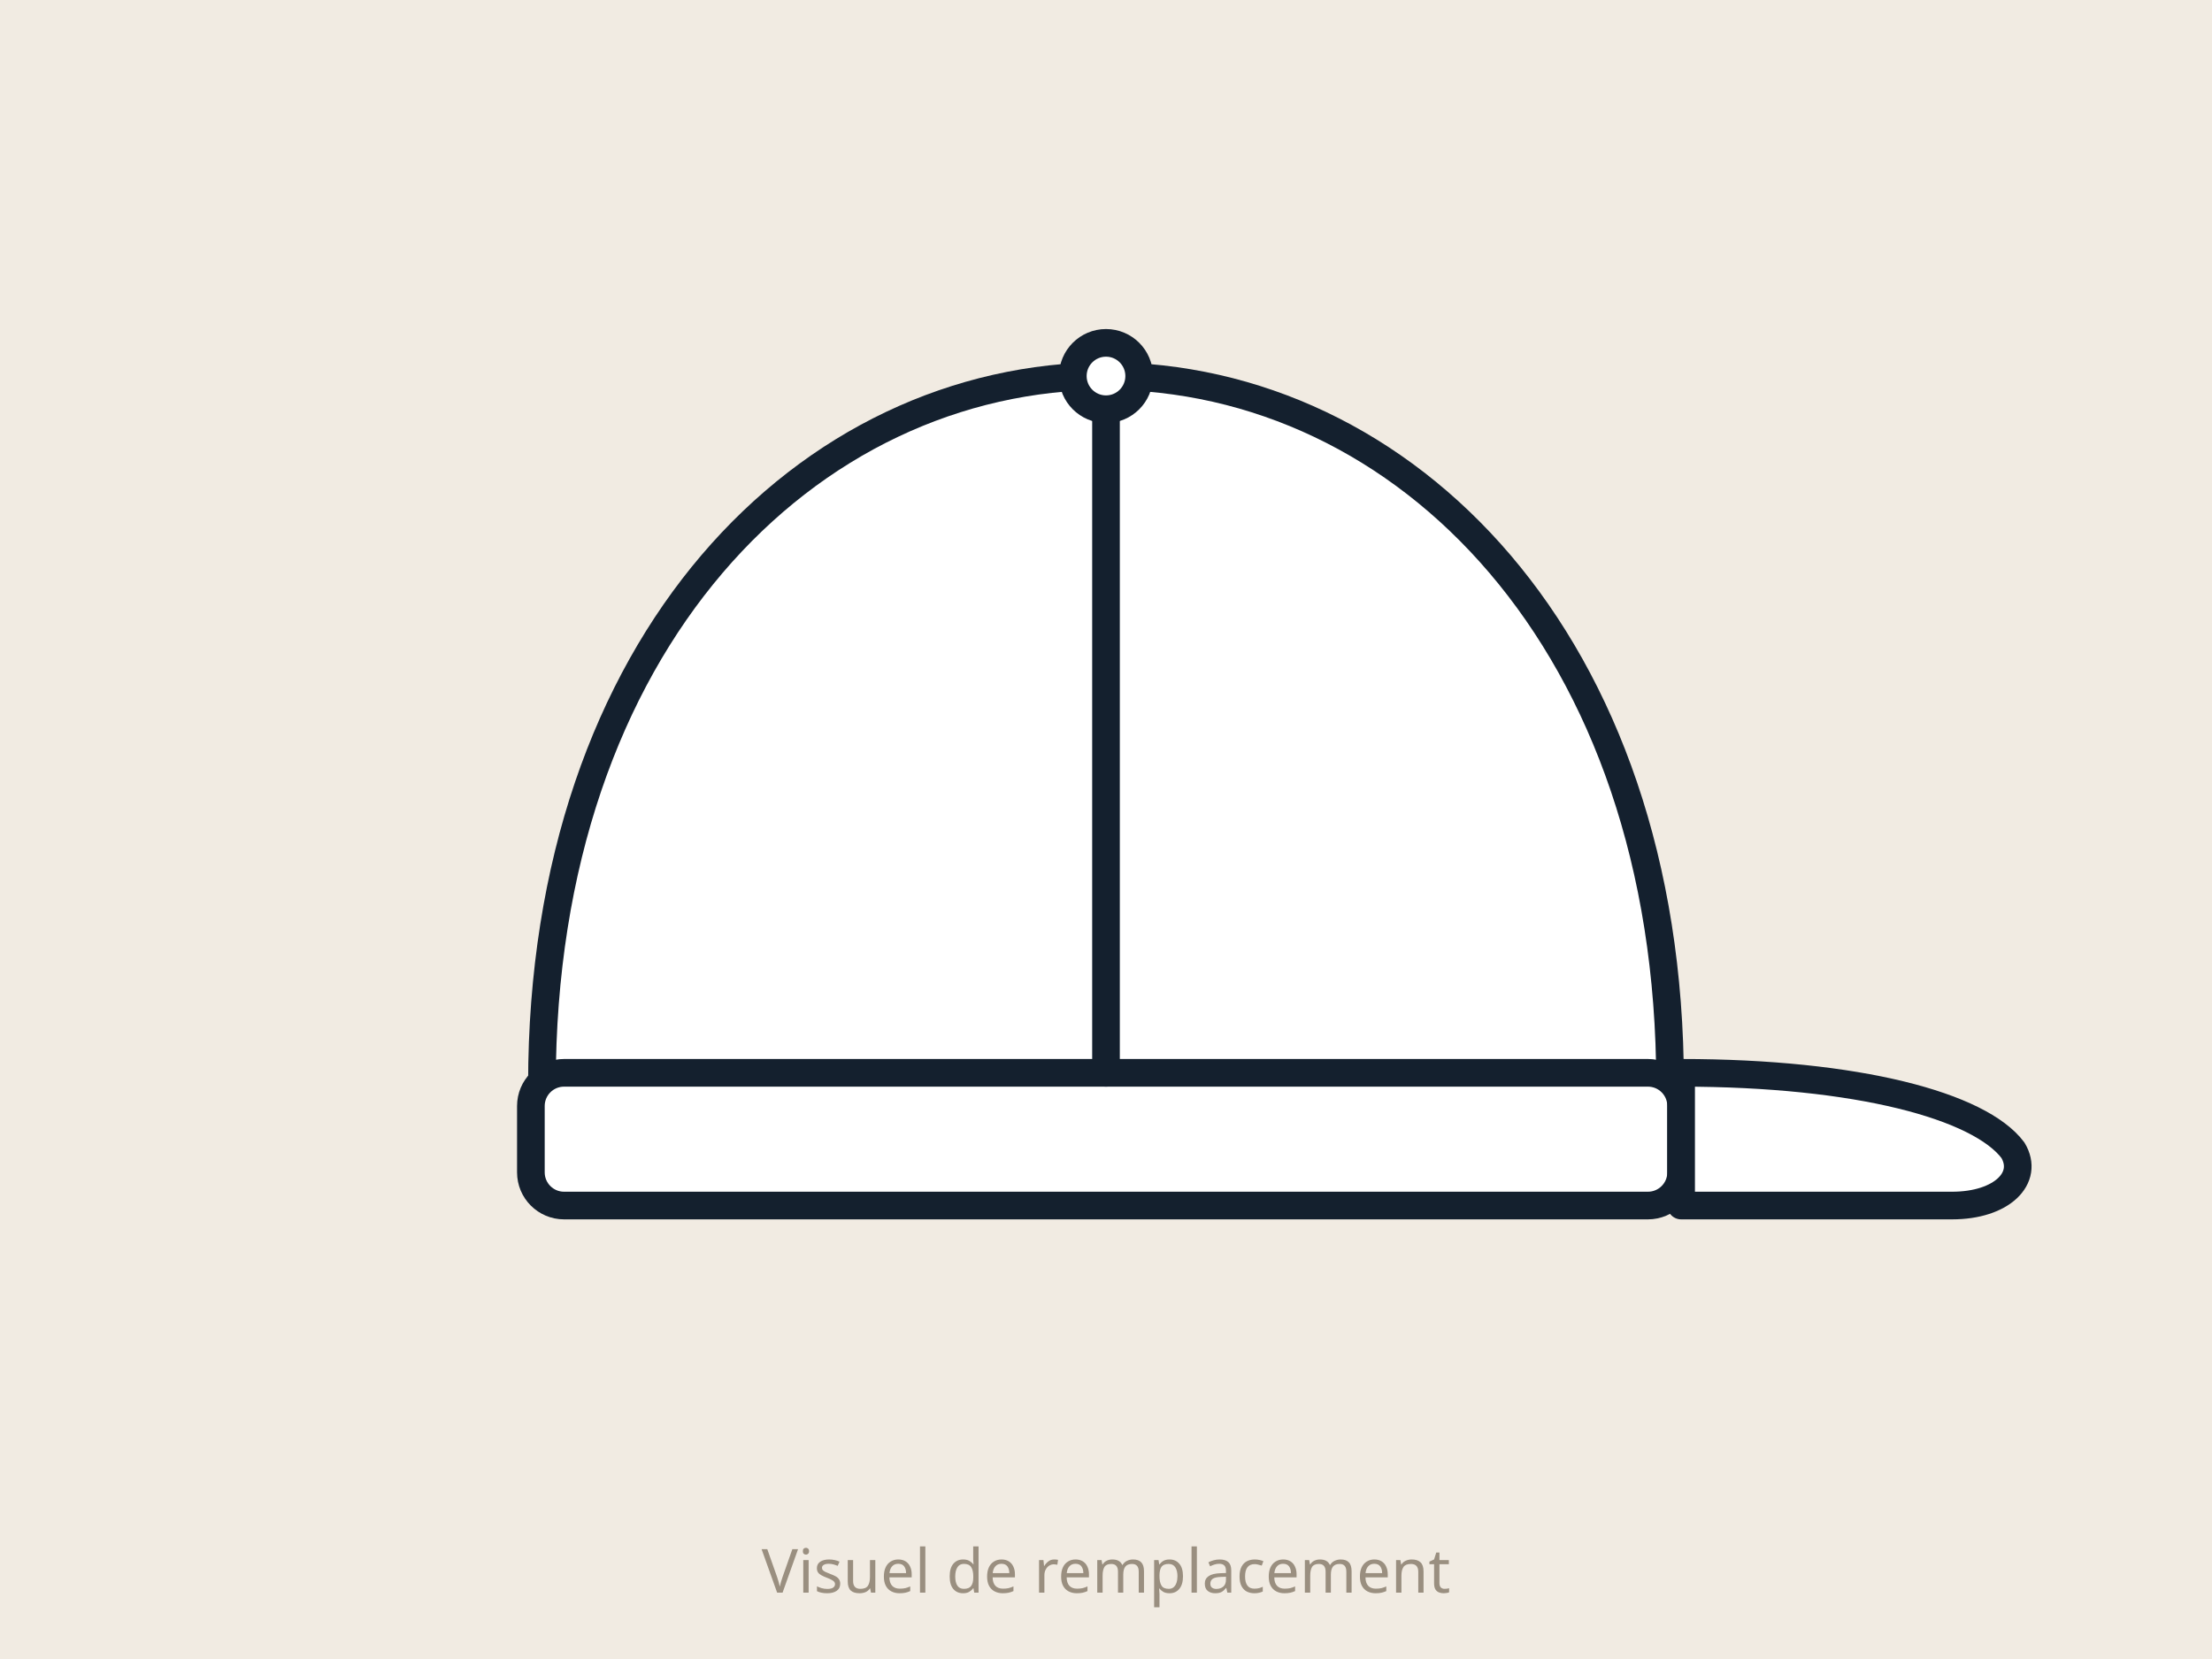
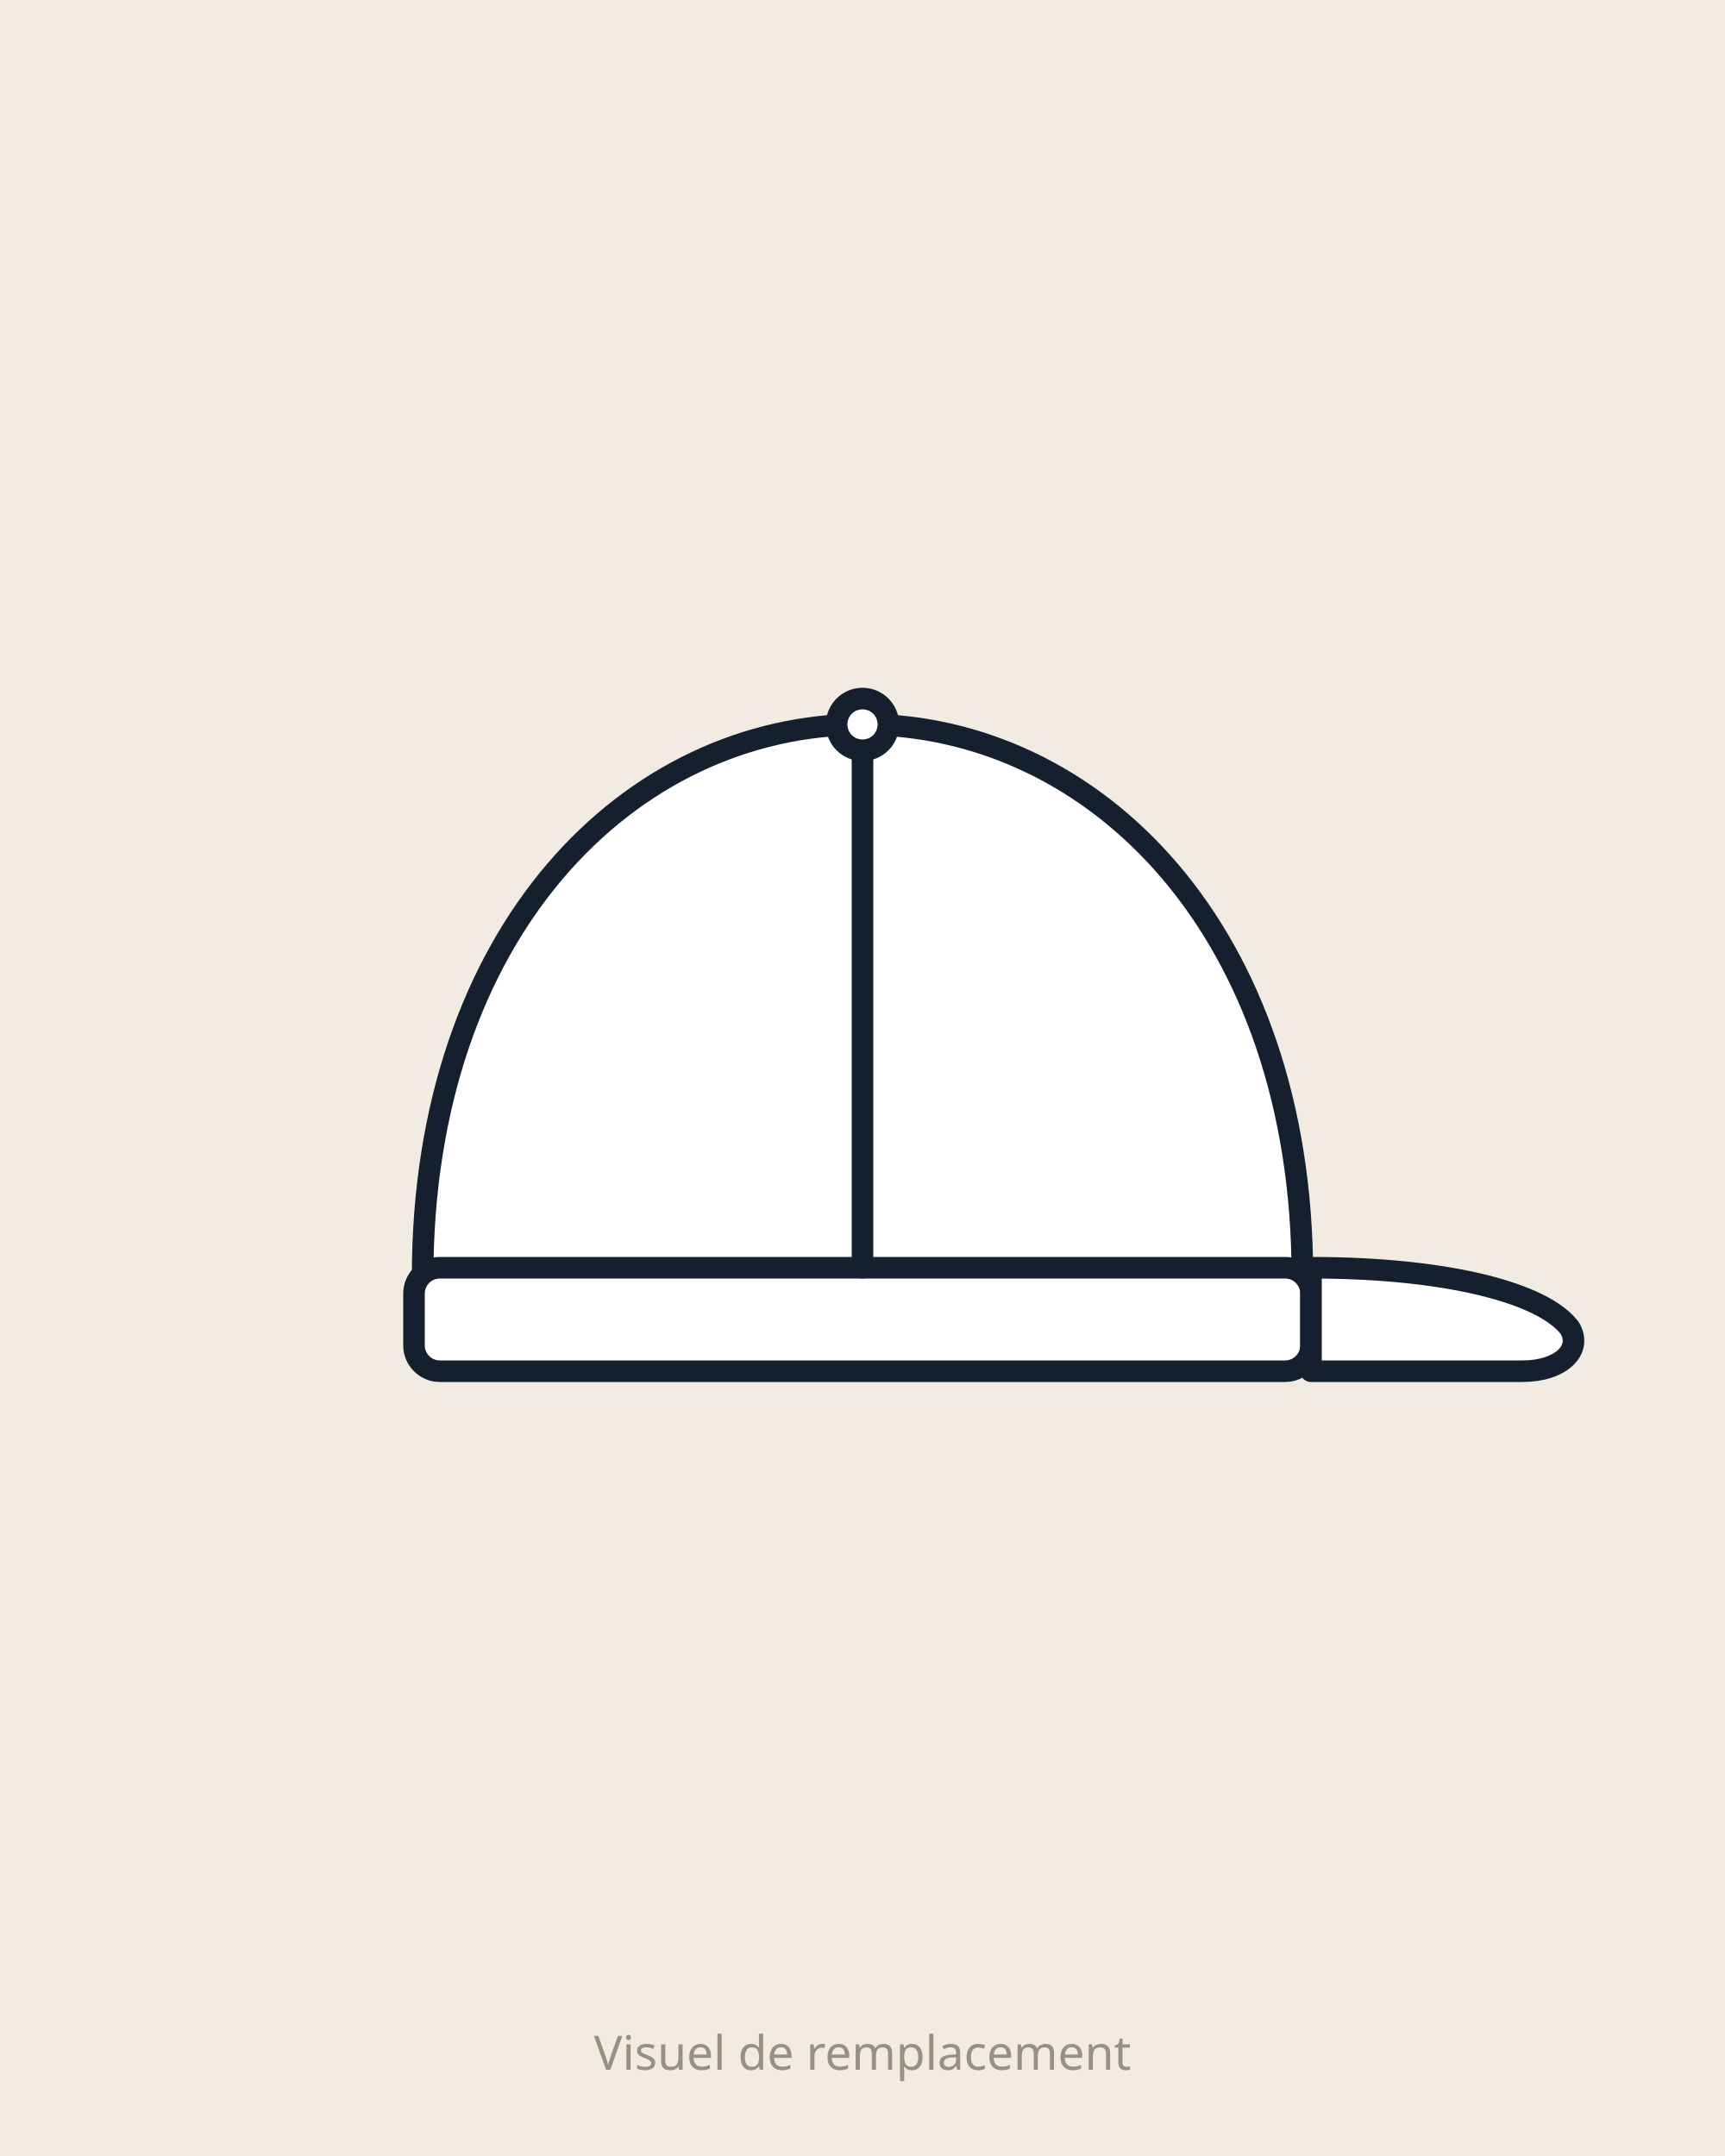
- <svg xmlns="http://www.w3.org/2000/svg" viewBox="0 0 400 300" width="800" height="600" role="img" aria-label="Casquette">
-   <rect width="400" height="300" fill="#f1ebe2" />
-   <g fill="#ffffff" stroke="#14202e" stroke-width="5" stroke-linejoin="round" stroke-linecap="round">
+ <svg xmlns="http://www.w3.org/2000/svg" viewBox="0 0 400 500" width="800" height="1000" role="img" aria-label="Casquette">
+   <rect width="400" height="500" fill="#f1ebe2" />
+   <g transform="translate(0,100)" fill="#ffffff" stroke="#14202e" stroke-width="5" stroke-linejoin="round" stroke-linecap="round">
    <path d="M98 196 C98 116 146 68 200 68 C254 68 302 116 302 196 Z" />
    <rect x="96" y="194" width="208" height="24" rx="6" />
    <path d="M304 194 C336 194 358 200 364 208 C367 213 362 218 353 218 L304 218 Z" />
    <path d="M200 68 L200 194" fill="none" />
    <circle cx="200" cy="68" r="6" />
  </g>
-   <text x="200" y="288" text-anchor="middle" font-family="sans-serif" font-size="11" fill="#9a8f80">Visuel de remplacement</text>
+   <text x="200" y="480" text-anchor="middle" font-family="sans-serif" font-size="11" fill="#9a8f80">Visuel de remplacement</text>
</svg>
